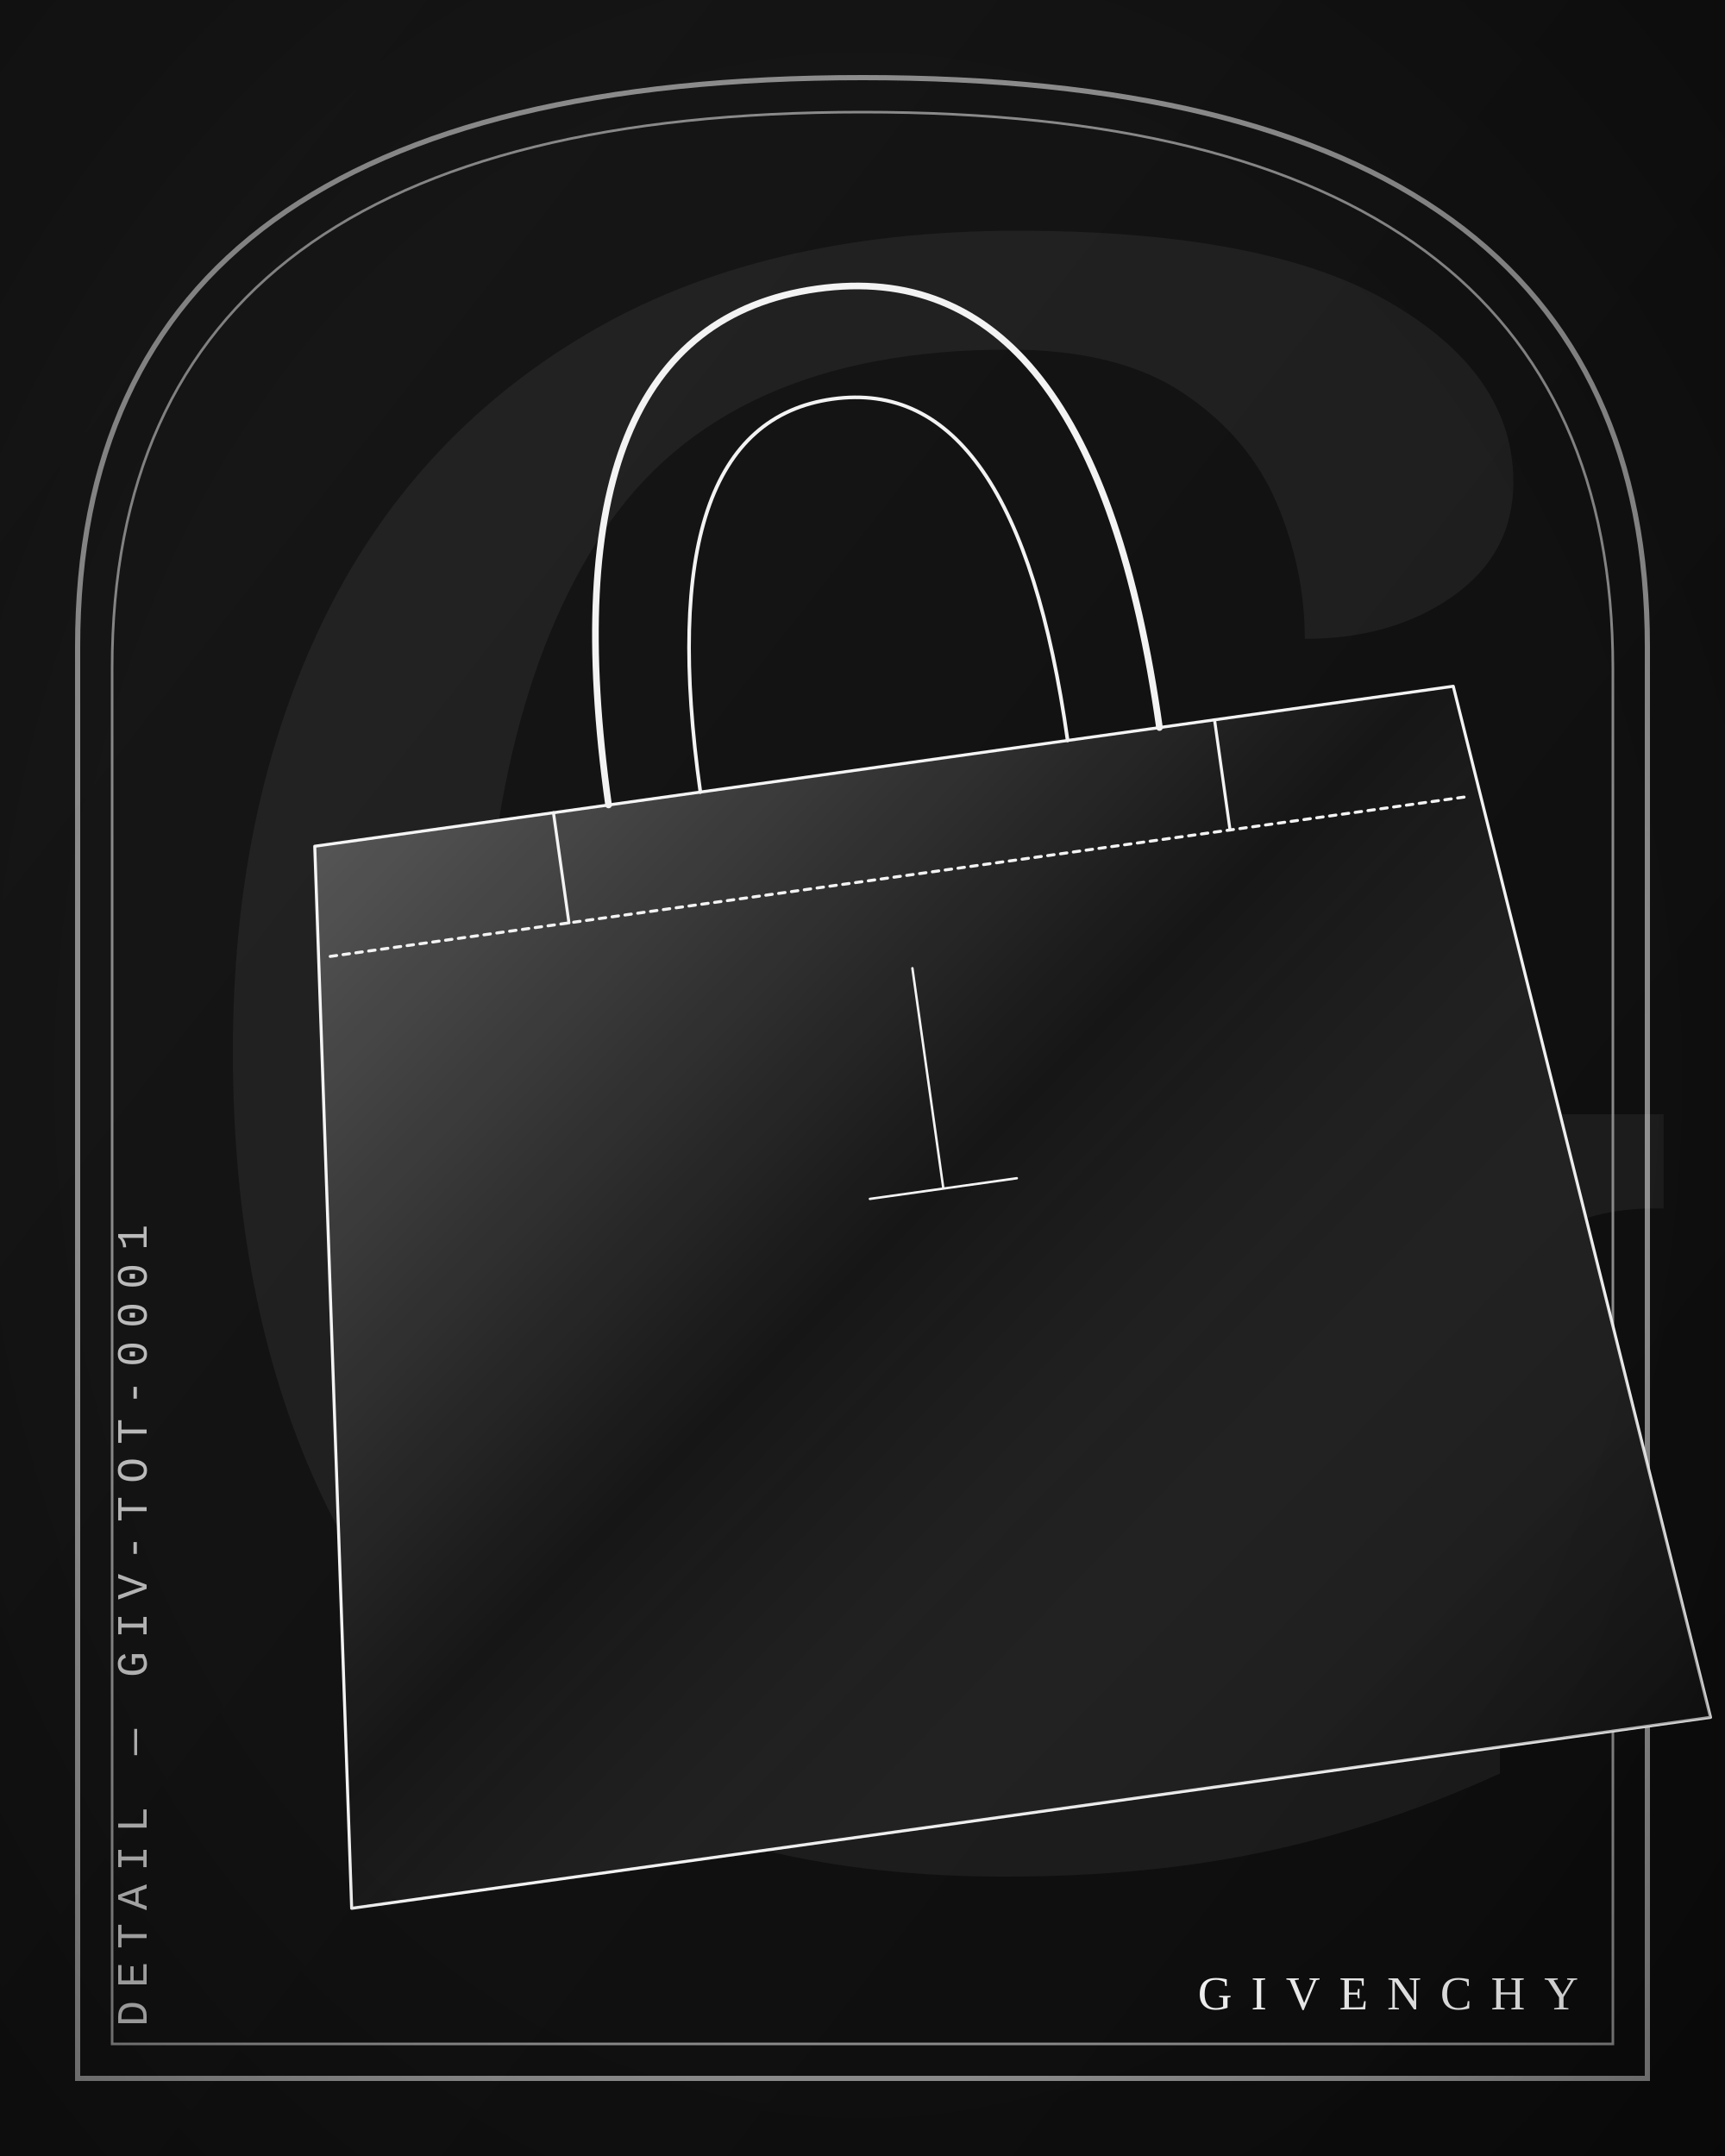
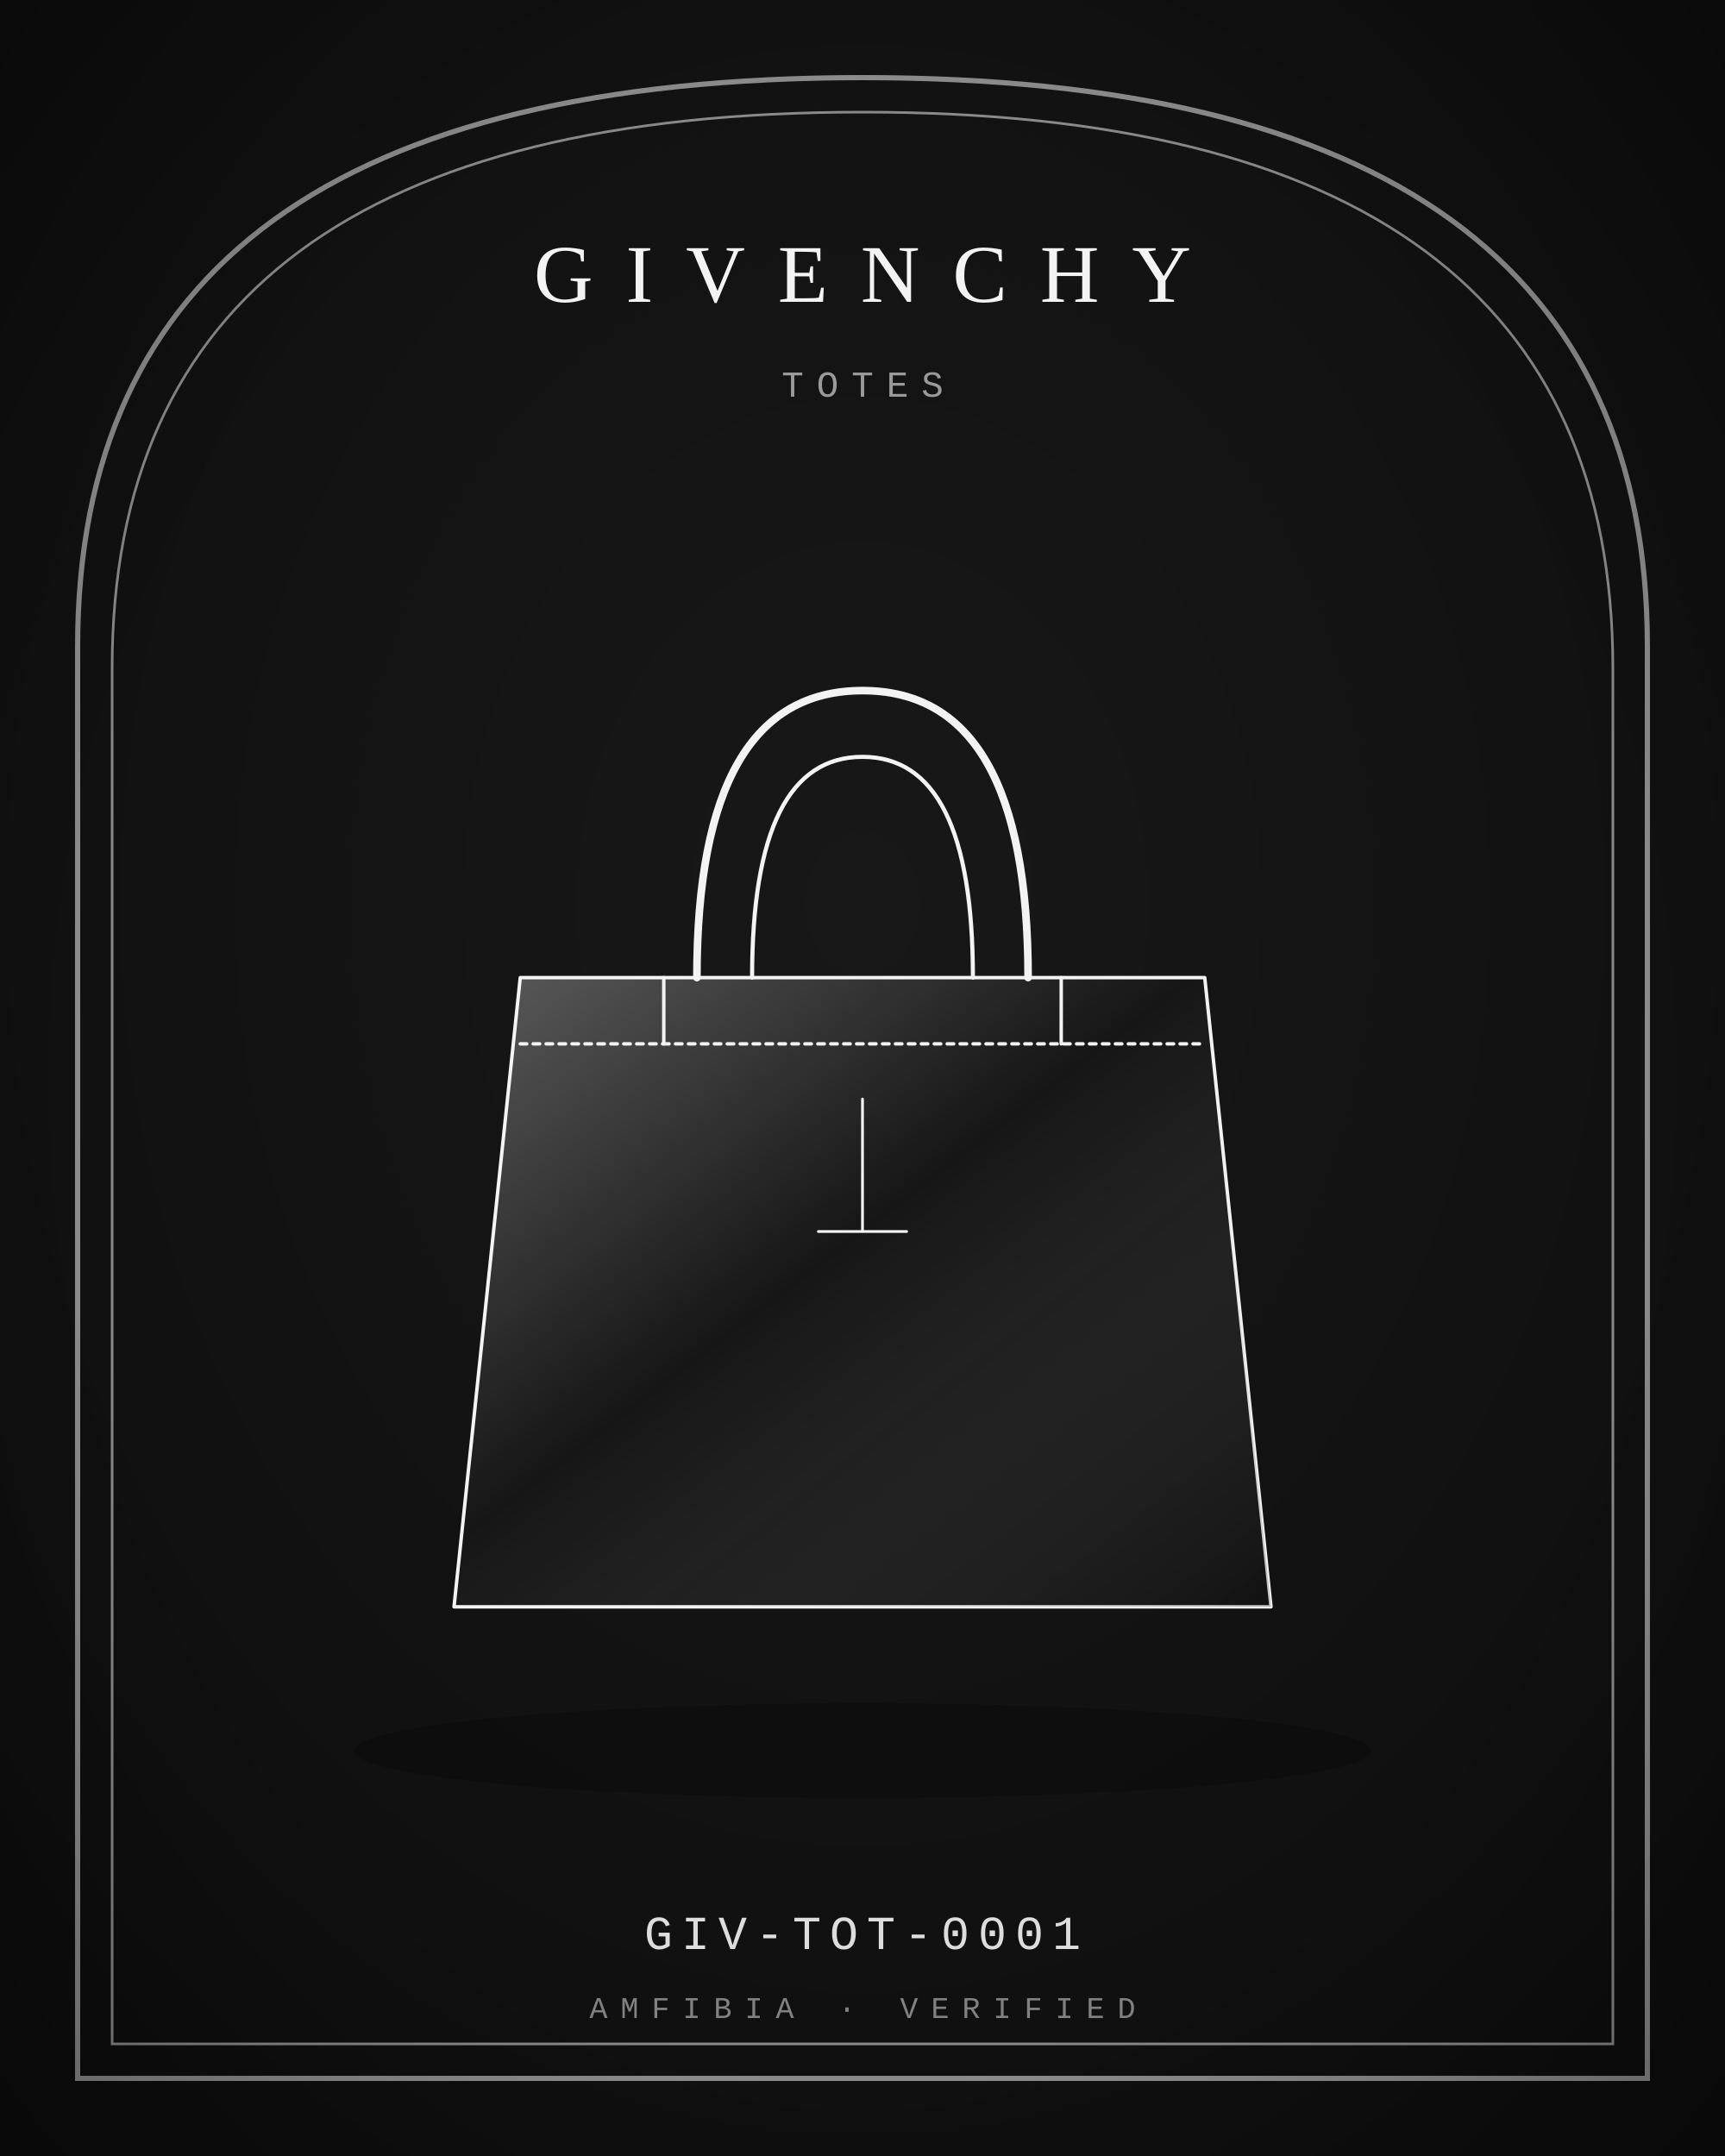
<svg xmlns="http://www.w3.org/2000/svg" viewBox="0 0 400 500" width="800" height="1000">
  <defs>
    <radialGradient id="bg" cx="50%" cy="42%" r="80%">
      <stop offset="0" stop-color="#181818" />
      <stop offset="1" stop-color="#0C0C0C" />
    </radialGradient>
    <linearGradient id="bgd" x1="0" y1="0" x2="1" y2="1">
      <stop offset="0" stop-color="#181818" />
      <stop offset="1" stop-color="#0C0C0C" />
    </linearGradient>
    <linearGradient id="sheen" x1="0" y1="0" x2="1" y2="1">
      <stop offset="0" stop-color="#fff" stop-opacity=".30" />
      <stop offset=".45" stop-color="#fff" stop-opacity="0" />
      <stop offset="1" stop-color="#000" stop-opacity=".22" />
    </linearGradient>
    <linearGradient id="multi" x1="0" y1="0" x2="1" y2="1">
      <stop offset="0" stop-color="#B3122E" />
      <stop offset=".35" stop-color="#C9A227" />
      <stop offset=".7" stop-color="#2F5D46" />
      <stop offset="1" stop-color="#3557A0" />
    </linearGradient>
    <radialGradient id="vig" cx="50%" cy="50%" r="75%">
      <stop offset=".6" stop-color="#000" stop-opacity="0" />
      <stop offset="1" stop-color="#000" stop-opacity=".35" />
    </radialGradient>
  </defs>
-   <rect width="400" height="500" fill="url(#bgd)" />
-   <text x="210" y="430" text-anchor="middle" font-family="Georgia, serif" font-size="520" fill="#F3F3F3" opacity="0.06">G</text>
+   <rect width="400" height="500" fill="url(#bg)" />
  <path d="M18 482 L18 150 Q18 18 200 18 Q382 18 382 150 L382 482 Z" fill="none" stroke="#F3F3F3" stroke-width="1.2" opacity="0.55" />
  <path d="M26 474 L26 155 Q26 26 200 26 Q374 26 374 155 L374 474 Z" fill="none" stroke="#8A8A8A" stroke-width="0.6" />
-   <g transform="rotate(-8.0 200 250) translate(-0 20) scale(2.15)">
-     <path d="M38 74 L162 74 L174 188 L26 188 Z" fill="#161616" stroke="#F3F3F3" stroke-width="1.4" stroke-linejoin="round" stroke-linecap="round" vector-effect="non-scaling-stroke" />
+   <ellipse cx="200" cy="406" rx="118" ry="11" fill="#000" opacity="0.22" />
+   <g transform="translate(72 132) scale(1.28)">
+     <path d="M38 74 L162 74 L174 188 L26 188 Z" fill="#161616" stroke="#F3F3F3" stroke-width="1.6" stroke-linejoin="round" stroke-linecap="round" vector-effect="non-scaling-stroke" />
    <path d="M38 74 L162 74 L174 188 L26 188 Z" fill="url(#sheen)" stroke="none" />
-     <path d="M70 74 Q70 22 100 22 Q130 22 130 74" fill="none" stroke="#F3F3F3" stroke-width="3.08" stroke-linejoin="round" stroke-linecap="round" vector-effect="non-scaling-stroke" />
-     <path d="M80 74 Q80 34 100 34 Q120 34 120 74" fill="none" stroke="#F3F3F3" stroke-width="1.68" stroke-linejoin="round" stroke-linecap="round" vector-effect="non-scaling-stroke" />
-     <path d="M38 86 L162 86" fill="none" stroke="#F3F3F3" stroke-width="1.4" stroke-dasharray="3 3" stroke-linejoin="round" stroke-linecap="round" vector-effect="non-scaling-stroke" />
-     <path d="M64 74 L64 86 M136 74 L136 86" fill="none" stroke="#F3F3F3" stroke-width="1.4" stroke-linejoin="round" stroke-linecap="round" vector-effect="non-scaling-stroke" />
-     <path d="M100 96 L100 120 M92 120 L108 120" fill="none" stroke="#F3F3F3" stroke-width="1.12" stroke-linejoin="round" stroke-linecap="round" vector-effect="non-scaling-stroke" />
-   </g>
-   <g transform="translate(34 470) rotate(-90)">
-     <text x="0" y="0" text-anchor="start" font-family="'Courier New', Courier, monospace" font-size="10" letter-spacing="3" fill="#F3F3F3" opacity="0.75">DETAIL — GIV-TOT-0001</text>
+     <path d="M70 74 Q70 22 100 22 Q130 22 130 74" fill="none" stroke="#F3F3F3" stroke-width="3.52" stroke-linejoin="round" stroke-linecap="round" vector-effect="non-scaling-stroke" />
+     <path d="M80 74 Q80 34 100 34 Q120 34 120 74" fill="none" stroke="#F3F3F3" stroke-width="1.92" stroke-linejoin="round" stroke-linecap="round" vector-effect="non-scaling-stroke" />
+     <path d="M38 86 L162 86" fill="none" stroke="#F3F3F3" stroke-width="1.6" stroke-dasharray="3 3" stroke-linejoin="round" stroke-linecap="round" vector-effect="non-scaling-stroke" />
+     <path d="M64 74 L64 86 M136 74 L136 86" fill="none" stroke="#F3F3F3" stroke-width="1.6" stroke-linejoin="round" stroke-linecap="round" vector-effect="non-scaling-stroke" />
+     <path d="M100 96 L100 120 M92 120 L108 120" fill="none" stroke="#F3F3F3" stroke-width="1.28" stroke-linejoin="round" stroke-linecap="round" vector-effect="non-scaling-stroke" />
  </g>
  <g>
-     <text x="366" y="466" text-anchor="end" font-size="11" fill="#F3F3F3" font-family="'Trajan Pro', 'Times New Roman', serif" font-weight="400" letter-spacing="4.4">GIVENCHY</text>
+     <text x="200" y="70" text-anchor="middle" font-size="19" fill="#F3F3F3" font-family="'Trajan Pro', 'Times New Roman', serif" font-weight="400" letter-spacing="7.6">GIVENCHY</text>
  </g>
+   <text x="200" y="92" text-anchor="middle" font-family="'Courier New', Courier, monospace" font-size="8.5" letter-spacing="3" fill="#F3F3F3" opacity="0.6">TOTES</text>
+   <text x="200" y="452" text-anchor="middle" font-family="'Courier New', Courier, monospace" font-size="11" letter-spacing="2" fill="#F3F3F3" opacity="0.9">GIV-TOT-0001</text>
+   <text x="200" y="468" text-anchor="middle" font-family="'Courier New', Courier, monospace" font-size="7" letter-spacing="3" fill="#F3F3F3" opacity="0.5">AMFIBIA · VERIFIED</text>
  <rect width="400" height="500" fill="url(#vig)" />
</svg>
